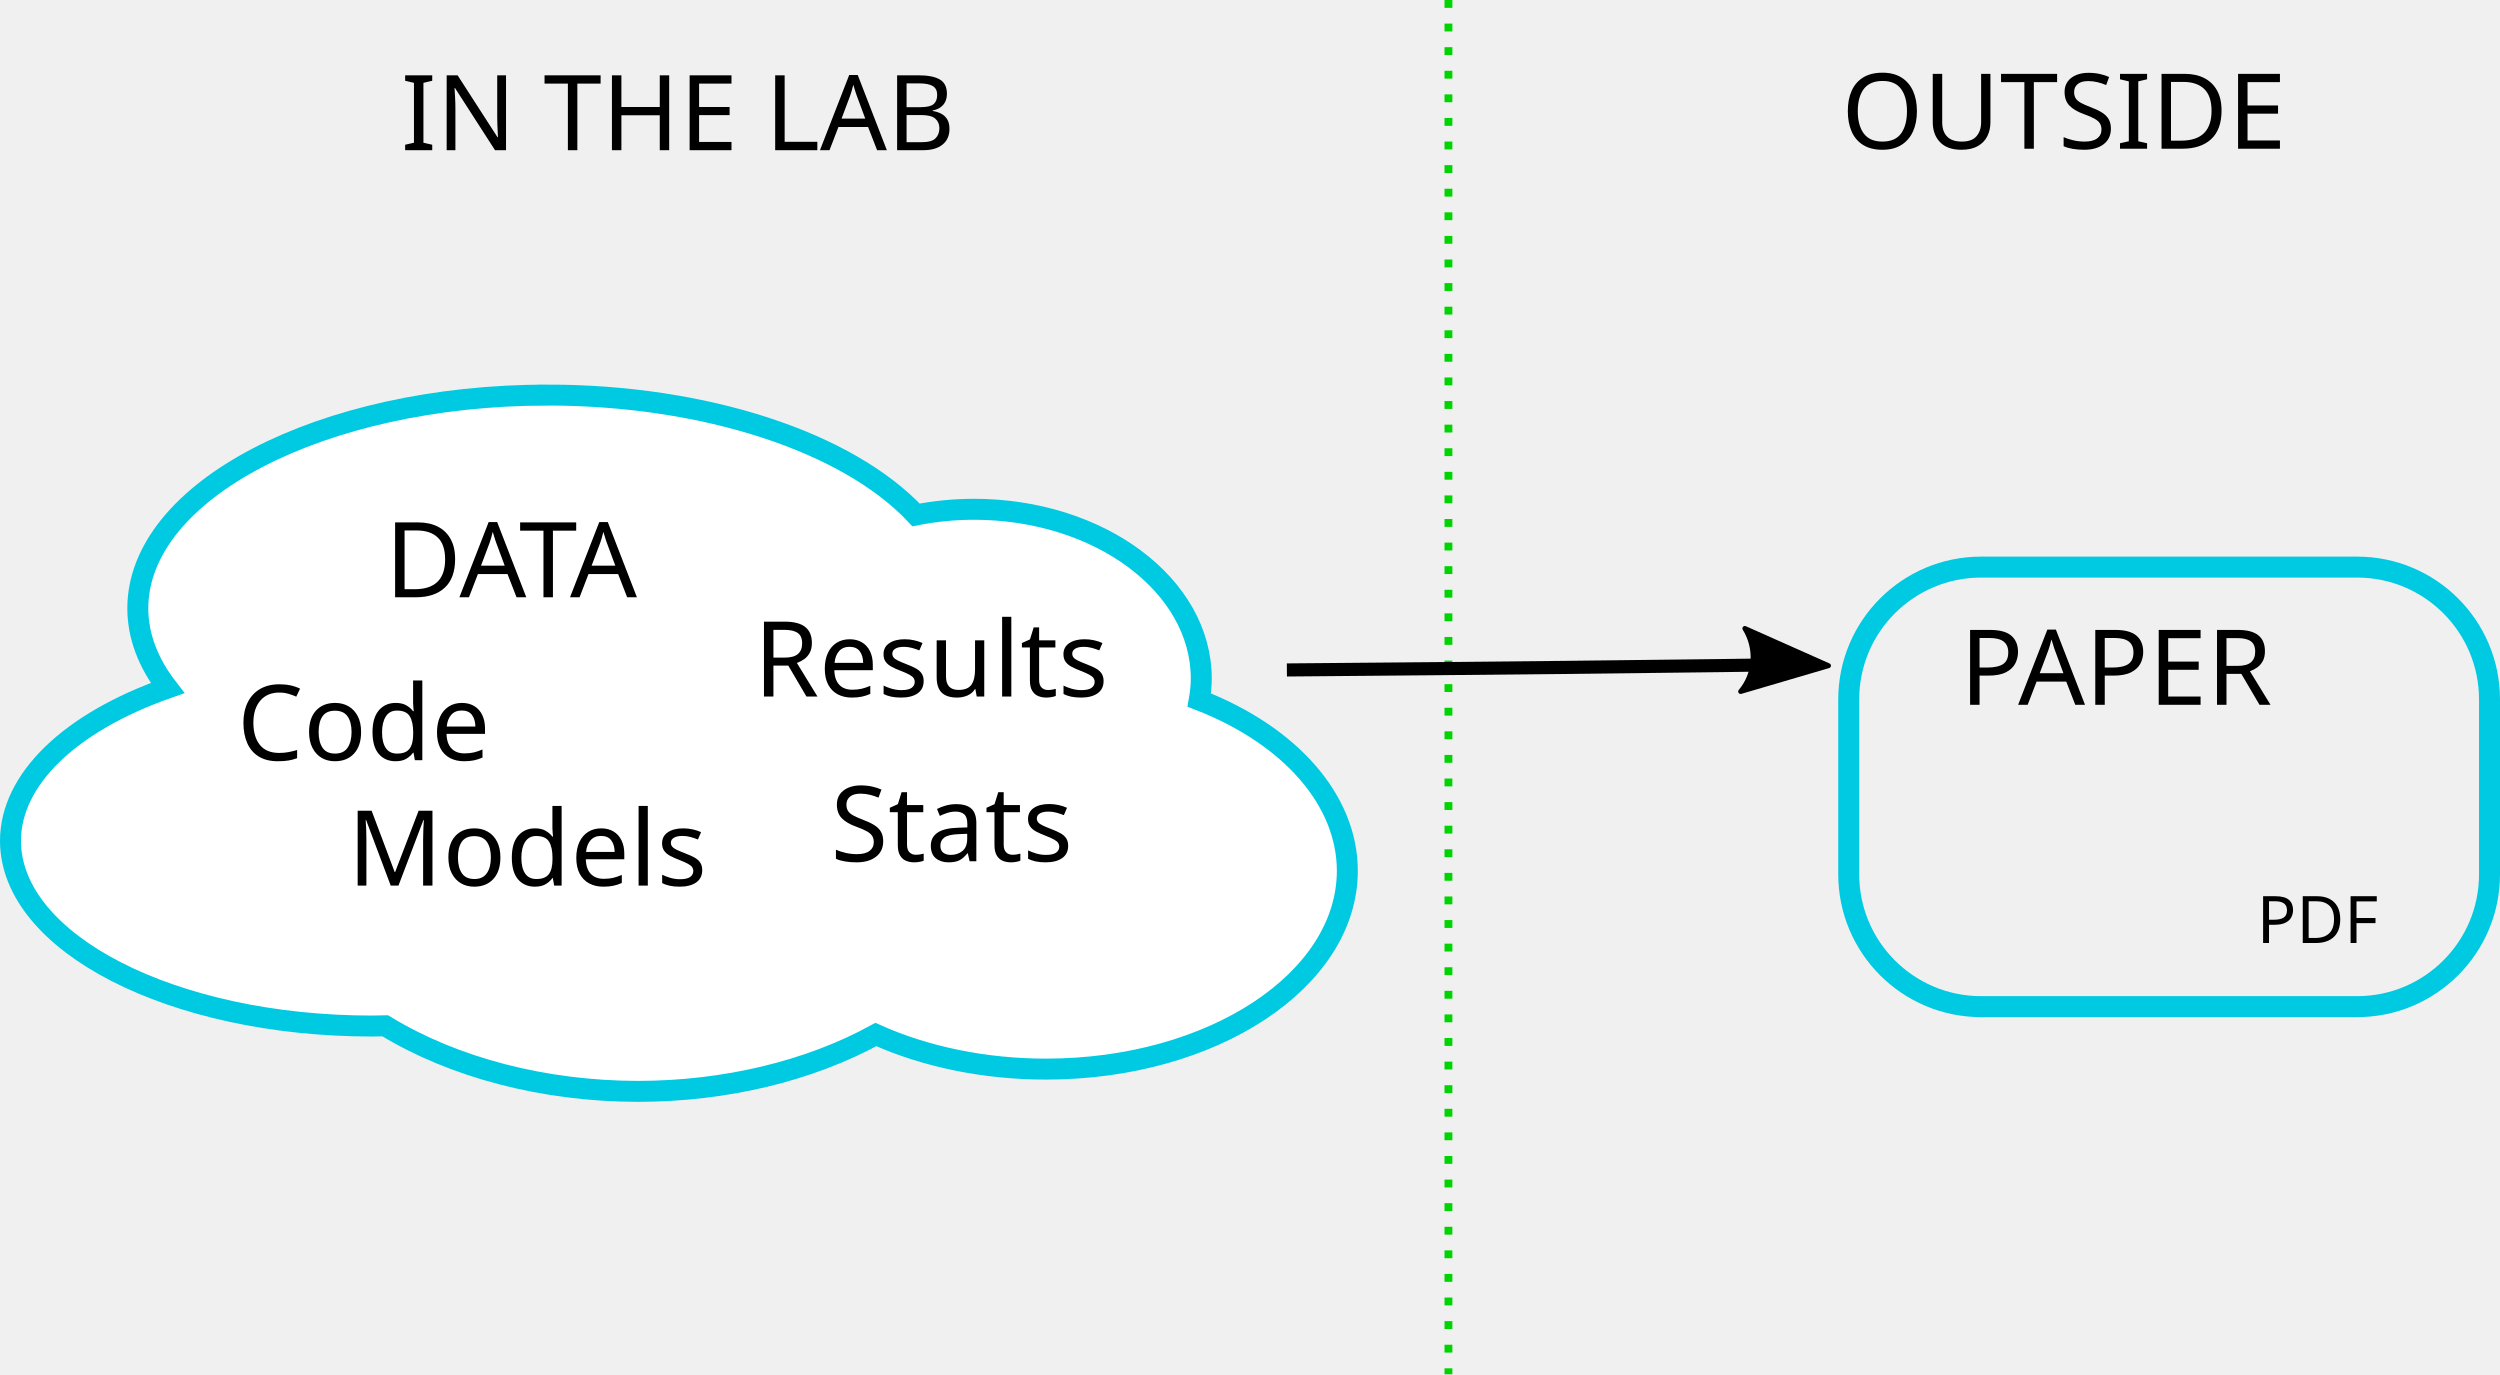
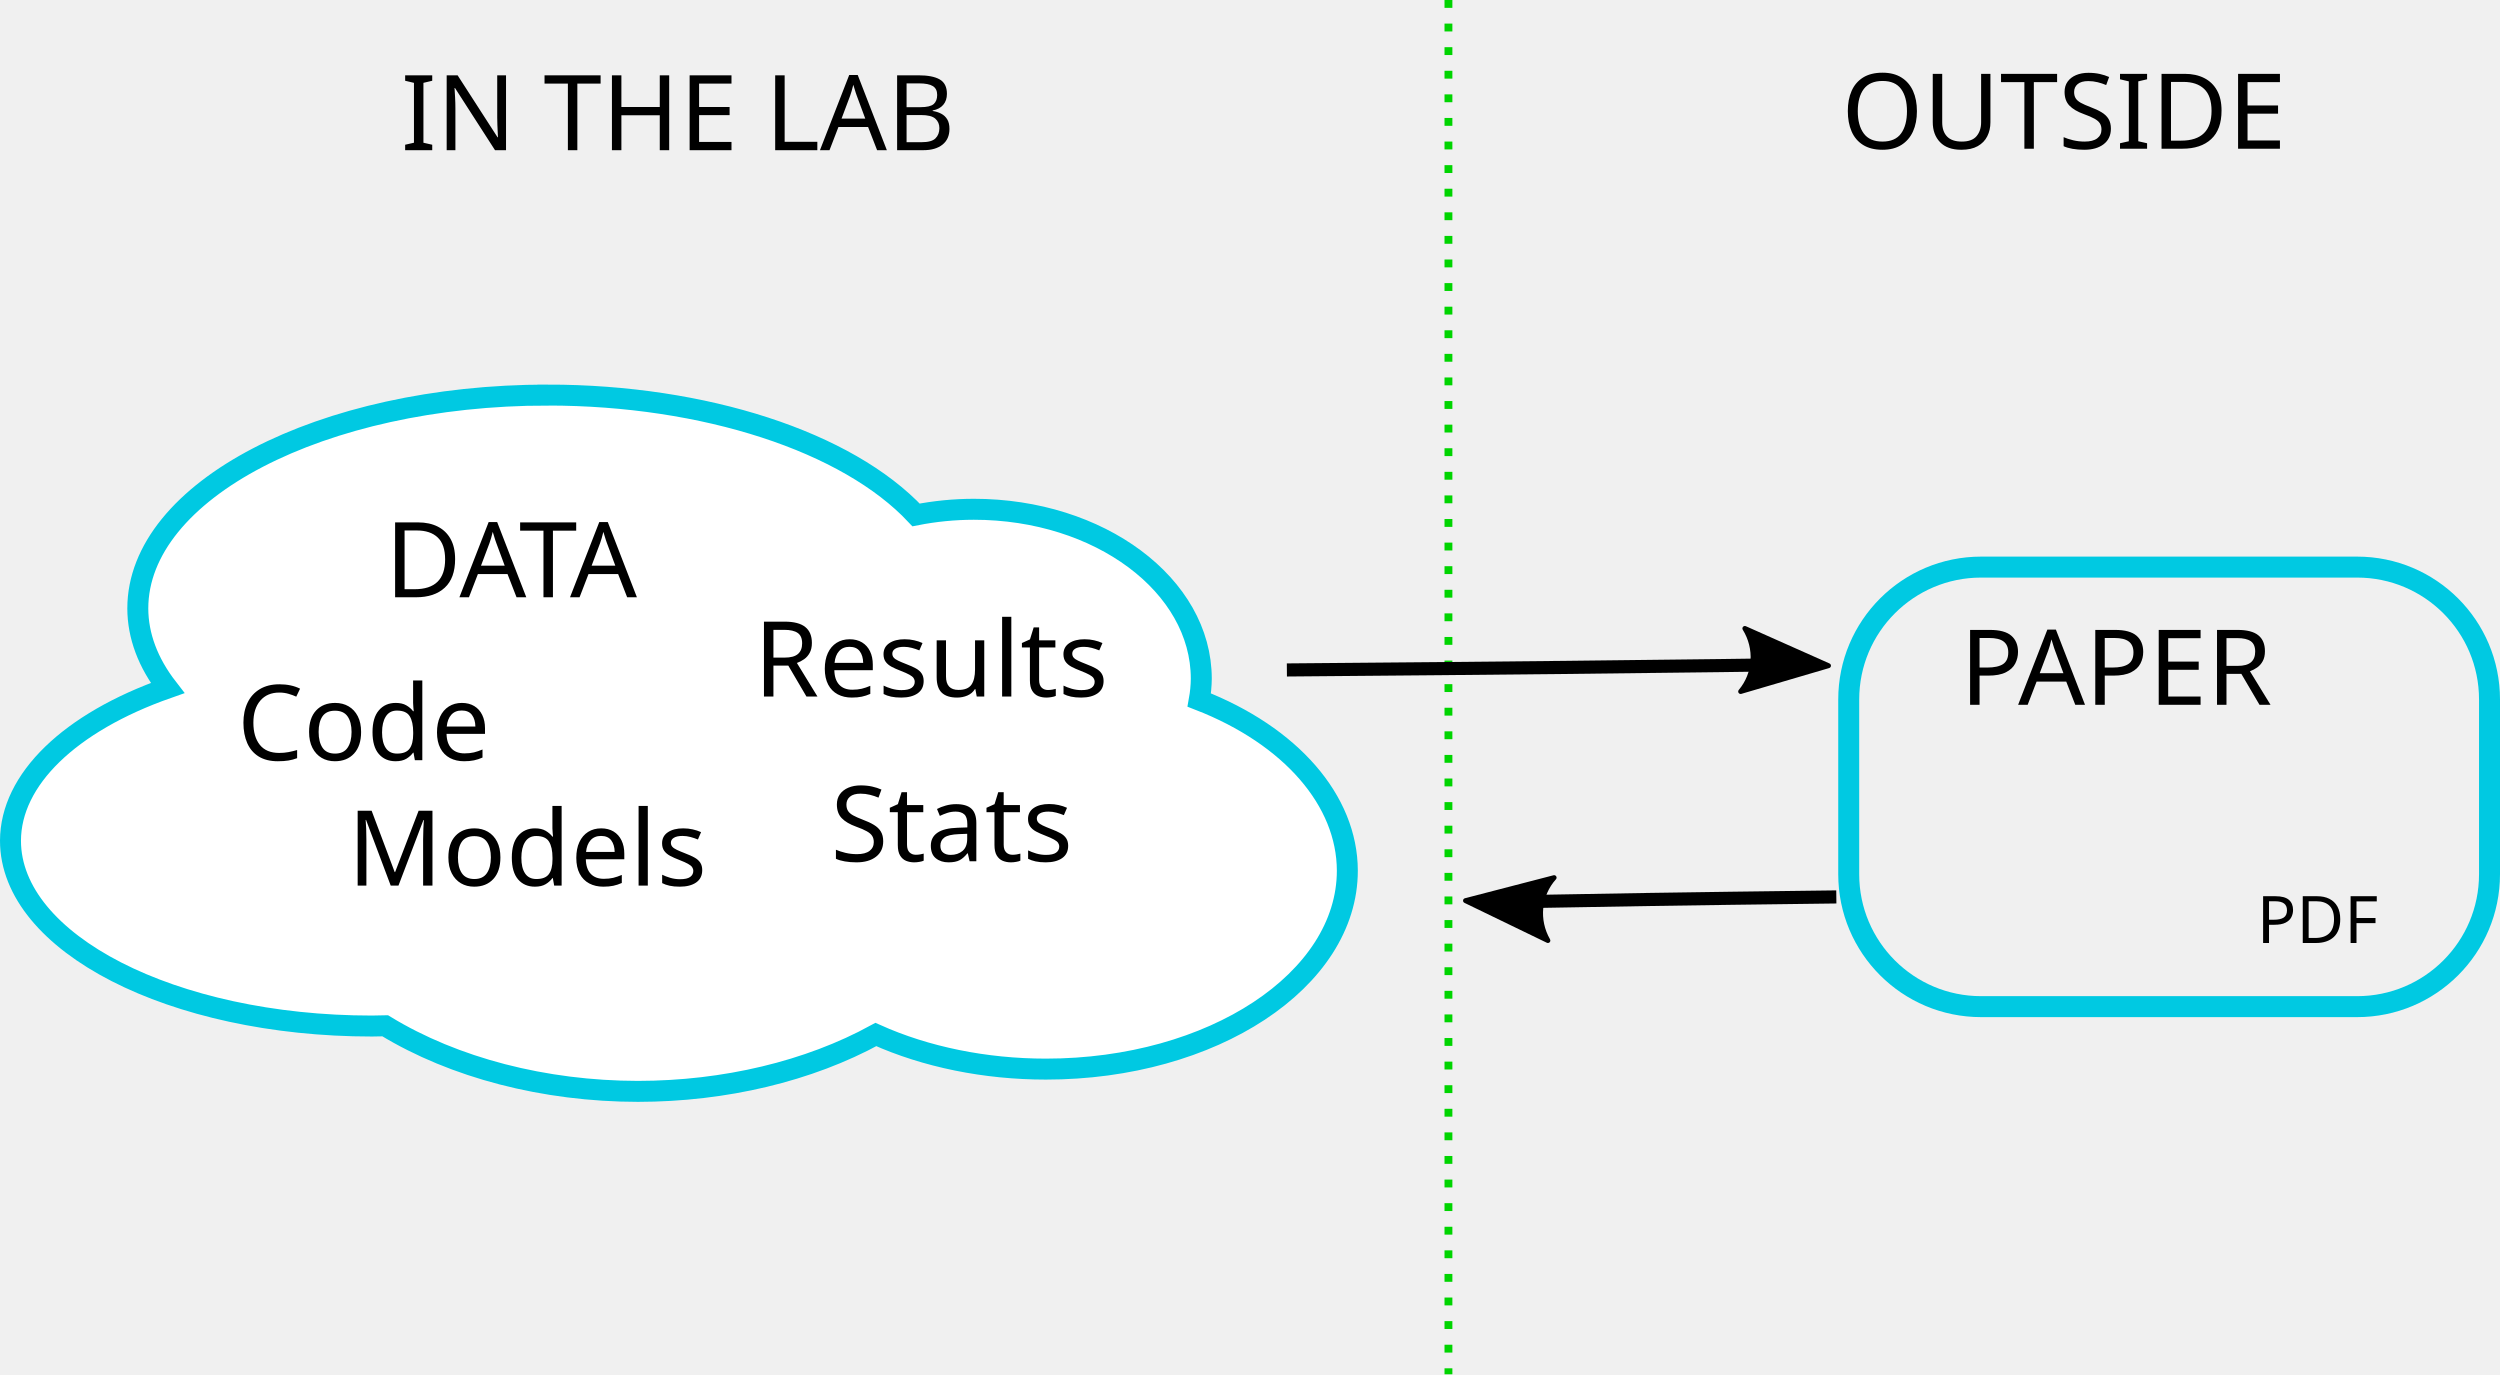
- <svg xmlns="http://www.w3.org/2000/svg" width="269.164mm" height="147.965mm" viewBox="0 0 953.732 524.286" id="svg4275" version="1.1">
+ <svg xmlns="http://www.w3.org/2000/svg" version="1.1" id="svg4275" viewBox="0 0 953.732 524.286" height="147.965mm" width="269.164mm">
  <defs id="defs4277">
-     <marker orient="auto" refY="0.0" refX="0.0" id="marker4553" style="overflow:visible;">
-       <path id="path4300" d="M 0.0,0.0 L 5.0,-5.0 L -12.5,0.0 L 5.0,5.0 L 0.0,0.0 z " style="fill-rule:evenodd;stroke:#000000;stroke-width:1pt;stroke-opacity:1;fill:#000000;fill-opacity:1" transform="scale(0.8) rotate(180) translate(12.5,0)" />
+     <marker style="overflow:visible;" id="marker4553" refX="0.0" refY="0.0" orient="auto">
+       <path transform="scale(0.8) rotate(180) translate(12.5,0)" style="fill-rule:evenodd;stroke:#000000;stroke-width:1pt;stroke-opacity:1;fill:#000000;fill-opacity:1" d="M 0.0,0.0 L 5.0,-5.0 L -12.5,0.0 L 5.0,5.0 L 0.0,0.0 z " id="path4300" />
    </marker>
-     <marker orient="auto" refY="0.0" refX="0.0" id="Arrow2Mend" style="overflow:visible;">
-       <path id="path4941" style="fill-rule:evenodd;stroke-width:0.625;stroke-linejoin:round;" d="M 8.719,4.034 L -2.207,0.016 L 8.719,-4.002 C 6.973,-1.63 6.983,1.616 8.719,4.034 z " transform="scale(0.6) rotate(180) translate(0,0)" />
+     <marker style="overflow:visible;" id="Arrow2Mend" refX="0.0" refY="0.0" orient="auto">
+       <path transform="scale(0.6) rotate(180) translate(0,0)" d="M 8.719,4.034 L -2.207,0.016 L 8.719,-4.002 C 6.973,-1.63 6.983,1.616 8.719,4.034 z " style="fill-rule:evenodd;stroke-width:0.625;stroke-linejoin:round;" id="path4941" />
    </marker>
-     <marker style="overflow:visible;" id="marker5552" refX="0.0" refY="0.0" orient="auto">
-       <path transform="scale(0.6) rotate(180) translate(0,0)" d="M 8.719,4.034 L -2.207,0.016 L 8.719,-4.002 C 6.973,-1.63 6.983,1.616 8.719,4.034 z " style="fill-rule:evenodd;stroke-width:0.625;stroke-linejoin:round;stroke:#000000;stroke-opacity:1;fill:#000000;fill-opacity:1" id="path5554" />
+     <marker orient="auto" refY="0.0" refX="0.0" id="marker5552" style="overflow:visible;">
+       <path id="path5554" style="fill-rule:evenodd;stroke-width:0.625;stroke-linejoin:round;stroke:#000000;stroke-opacity:1;fill:#000000;fill-opacity:1" d="M 8.719,4.034 L -2.207,0.016 L 8.719,-4.002 C 6.973,-1.63 6.983,1.616 8.719,4.034 z " transform="scale(0.6) rotate(180) translate(0,0)" />
    </marker>
-     <marker style="overflow:visible;" id="marker5494" refX="0.0" refY="0.0" orient="auto">
-       <path transform="scale(0.6) rotate(180) translate(0,0)" d="M 8.719,4.034 L -2.207,0.016 L 8.719,-4.002 C 6.973,-1.63 6.983,1.616 8.719,4.034 z " style="fill-rule:evenodd;stroke-width:0.625;stroke-linejoin:round;stroke:#000000;stroke-opacity:1;fill:#000000;fill-opacity:1" id="path5496" />
+     <marker orient="auto" refY="0.0" refX="0.0" id="marker5494" style="overflow:visible;">
+       <path id="path5496" style="fill-rule:evenodd;stroke-width:0.625;stroke-linejoin:round;stroke:#000000;stroke-opacity:1;fill:#000000;fill-opacity:1" d="M 8.719,4.034 L -2.207,0.016 L 8.719,-4.002 C 6.973,-1.63 6.983,1.616 8.719,4.034 z " transform="scale(0.6) rotate(180) translate(0,0)" />
    </marker>
-     <marker orient="auto" refY="0" refX="0" id="Arrow1Mend" style="overflow:visible">
-       <path id="path4923" d="M 0,0 5,-5 -12.5,0 5,5 0,0 Z" style="fill:#000000;fill-opacity:1;fill-rule:evenodd;stroke:#000000;stroke-width:1pt;stroke-opacity:1" transform="matrix(-0.4,0,0,-0.4,-4,0)" />
+     <marker style="overflow:visible" id="Arrow1Mend" refX="0" refY="0" orient="auto">
+       <path transform="matrix(-0.4,0,0,-0.4,-4,0)" style="fill:#000000;fill-opacity:1;fill-rule:evenodd;stroke:#000000;stroke-width:1pt;stroke-opacity:1" d="M 0,0 5,-5 -12.5,0 5,5 0,0 Z" id="path4923" />
    </marker>
-     <marker orient="auto" refY="0" refX="0" id="marker5286" style="overflow:visible">
-       <path id="path5288" d="M 0,0 5,-5 -12.5,0 5,5 0,0 Z" style="fill:#000000;fill-opacity:1;fill-rule:evenodd;stroke:#000000;stroke-width:1pt;stroke-opacity:1" transform="matrix(-0.8,0,0,-0.8,-10,0)" />
+     <marker style="overflow:visible" id="marker5286" refX="0" refY="0" orient="auto">
+       <path transform="matrix(-0.8,0,0,-0.8,-10,0)" style="fill:#000000;fill-opacity:1;fill-rule:evenodd;stroke:#000000;stroke-width:1pt;stroke-opacity:1" d="M 0,0 5,-5 -12.5,0 5,5 0,0 Z" id="path5288" />
    </marker>
-     <marker orient="auto" refY="0" refX="0" id="Arrow1Mstart" style="overflow:visible">
-       <path id="path4920" d="M 0,0 5,-5 -12.5,0 5,5 0,0 Z" style="fill:#000000;fill-opacity:1;fill-rule:evenodd;stroke:#000000;stroke-width:1pt;stroke-opacity:1" transform="matrix(0.4,0,0,0.4,4,0)" />
+     <marker style="overflow:visible" id="Arrow1Mstart" refX="0" refY="0" orient="auto">
+       <path transform="matrix(0.4,0,0,0.4,4,0)" style="fill:#000000;fill-opacity:1;fill-rule:evenodd;stroke:#000000;stroke-width:1pt;stroke-opacity:1" d="M 0,0 5,-5 -12.5,0 5,5 0,0 Z" id="path4920" />
    </marker>
-     <marker orient="auto" refY="0" refX="0" id="Arrow1Lend" style="overflow:visible">
-       <path id="path4917" d="M 0,0 5,-5 -12.5,0 5,5 0,0 Z" style="fill:#000000;fill-opacity:1;fill-rule:evenodd;stroke:#000000;stroke-width:1pt;stroke-opacity:1" transform="matrix(-0.8,0,0,-0.8,-10,0)" />
+     <marker style="overflow:visible" id="Arrow1Lend" refX="0" refY="0" orient="auto">
+       <path transform="matrix(-0.8,0,0,-0.8,-10,0)" style="fill:#000000;fill-opacity:1;fill-rule:evenodd;stroke:#000000;stroke-width:1pt;stroke-opacity:1" d="M 0,0 5,-5 -12.5,0 5,5 0,0 Z" id="path4917" />
+     </marker>
+     <marker style="overflow:visible" id="marker5552-3" refX="0" refY="0" orient="auto">
+       <path transform="scale(-0.6)" d="M 8.719,4.034 -2.207,0.016 8.719,-4.002 c -1.745,2.372 -1.735,5.617 -6e-7,8.035 z" style="fill:#000000;fill-opacity:1;fill-rule:evenodd;stroke:#000000;stroke-width:0.625;stroke-linejoin:round;stroke-opacity:1" id="path5554-6" />
    </marker>
  </defs>
-   <g id="layer1" transform="translate(-28.85742,-130.9336)">
-     <path style="color:#000000;clip-rule:nonzero;display:inline;overflow:visible;visibility:visible;opacity:1;isolation:auto;mix-blend-mode:normal;color-interpolation:sRGB;color-interpolation-filters:linearRGB;solid-color:#000000;solid-opacity:1;fill:#ffffff;fill-opacity:1;fill-rule:nonzero;stroke:#00c9e2;stroke-width:8;stroke-linecap:butt;stroke-linejoin:miter;stroke-miterlimit:4;stroke-dasharray:none;stroke-dashoffset:0;stroke-opacity:1;color-rendering:auto;image-rendering:auto;shape-rendering:auto;text-rendering:auto;enable-background:accumulate" d="m 237.857,281.648 a 156.429,81.429 0 0 0 -156.43,81.428 156.429,81.429 0 0 0 11.346,30.336 137.857,70.714 0 0 0 -59.916,58.236 137.857,70.714 0 0 0 137.857,70.713 137.857,70.714 0 0 0 5.098,-0.092 142.937,94.954 0 0 0 96.424,25.016 142.937,94.954 0 0 0 90.762,-21.689 115,75.714 0 0 0 64.859,13.195 115,75.714 0 0 0 115,-75.715 115,75.714 0 0 0 -56.488,-65.082 86.786,64.643 0 0 0 0.773,-8.133 86.786,64.643 0 0 0 -86.785,-64.643 86.786,64.643 0 0 0 -22.027,2.156 156.429,81.429 0 0 0 -140.473,-45.727 z" id="path4283" />
-     <text xml:space="preserve" style="font-style:normal;font-weight:normal;font-size:40px;line-height:125%;font-family:sans-serif;letter-spacing:0px;word-spacing:0px;fill:#000000;fill-opacity:1;stroke:none;stroke-width:1px;stroke-linecap:butt;stroke-linejoin:miter;stroke-opacity:1" x="175.714" y="358.791" id="text4848">
-       <tspan id="tspan4850" x="175.714" y="358.791">DATA</tspan>
+   <g transform="translate(-28.85742,-130.9336)" id="layer1">
+     <path id="path4283" d="m 237.857,281.648 a 156.429,81.429 0 0 0 -156.43,81.428 156.429,81.429 0 0 0 11.346,30.336 137.857,70.714 0 0 0 -59.916,58.236 137.857,70.714 0 0 0 137.857,70.713 137.857,70.714 0 0 0 5.098,-0.092 142.937,94.954 0 0 0 96.424,25.016 142.937,94.954 0 0 0 90.762,-21.689 115,75.714 0 0 0 64.859,13.195 115,75.714 0 0 0 115,-75.715 115,75.714 0 0 0 -56.488,-65.082 86.786,64.643 0 0 0 0.773,-8.133 86.786,64.643 0 0 0 -86.785,-64.643 86.786,64.643 0 0 0 -22.027,2.156 156.429,81.429 0 0 0 -140.473,-45.727 z" style="color:#000000;clip-rule:nonzero;display:inline;overflow:visible;visibility:visible;opacity:1;isolation:auto;mix-blend-mode:normal;color-interpolation:sRGB;color-interpolation-filters:linearRGB;solid-color:#000000;solid-opacity:1;fill:#ffffff;fill-opacity:1;fill-rule:nonzero;stroke:#00c9e2;stroke-width:8;stroke-linecap:butt;stroke-linejoin:miter;stroke-miterlimit:4;stroke-dasharray:none;stroke-dashoffset:0;stroke-opacity:1;color-rendering:auto;image-rendering:auto;shape-rendering:auto;text-rendering:auto;enable-background:accumulate" />
+     <text id="text4848" y="358.791" x="175.714" style="font-style:normal;font-weight:normal;line-height:0%;font-family:sans-serif;letter-spacing:0px;word-spacing:0px;fill:#000000;fill-opacity:1;stroke:none;stroke-width:1px;stroke-linecap:butt;stroke-linejoin:miter;stroke-opacity:1" xml:space="preserve">
+       <tspan style="font-size:40px;line-height:1.25" y="358.791" x="175.714" id="tspan4850">DATA</tspan>
    </text>
-     <text xml:space="preserve" style="font-style:normal;font-weight:normal;font-size:40px;line-height:125%;font-family:sans-serif;letter-spacing:0px;word-spacing:0px;fill:#000000;fill-opacity:1;stroke:none;stroke-width:1px;stroke-linecap:butt;stroke-linejoin:miter;stroke-opacity:1" x="119.286" y="420.934" id="text4852">
-       <tspan id="tspan4854" x="119.286" y="420.934">Code</tspan>
+     <text id="text4852" y="420.934" x="119.286" style="font-style:normal;font-weight:normal;line-height:0%;font-family:sans-serif;letter-spacing:0px;word-spacing:0px;fill:#000000;fill-opacity:1;stroke:none;stroke-width:1px;stroke-linecap:butt;stroke-linejoin:miter;stroke-opacity:1" xml:space="preserve">
+       <tspan style="font-size:40px;line-height:1.25" y="420.934" x="119.286" id="tspan4854">Code</tspan>
    </text>
-     <text xml:space="preserve" style="font-style:normal;font-weight:normal;font-size:40px;line-height:125%;font-family:sans-serif;letter-spacing:0px;word-spacing:0px;fill:#000000;fill-opacity:1;stroke:none;stroke-width:1px;stroke-linecap:butt;stroke-linejoin:miter;stroke-opacity:1" x="161.429" y="468.791" id="text4856">
-       <tspan id="tspan4858" x="161.429" y="468.791">Models</tspan>
+     <text id="text4856" y="468.791" x="161.429" style="font-style:normal;font-weight:normal;line-height:0%;font-family:sans-serif;letter-spacing:0px;word-spacing:0px;fill:#000000;fill-opacity:1;stroke:none;stroke-width:1px;stroke-linecap:butt;stroke-linejoin:miter;stroke-opacity:1" xml:space="preserve">
+       <tspan style="font-size:40px;line-height:1.25" y="468.791" x="161.429" id="tspan4858">Models</tspan>
    </text>
-     <text xml:space="preserve" style="font-style:normal;font-weight:normal;font-size:40px;line-height:125%;font-family:sans-serif;letter-spacing:0px;word-spacing:0px;fill:#000000;fill-opacity:1;stroke:none;stroke-width:1px;stroke-linecap:butt;stroke-linejoin:miter;stroke-opacity:1" x="316.429" y="396.648" id="text4860">
-       <tspan id="tspan4862" x="316.429" y="396.648">Results</tspan>
+     <text id="text4860" y="396.648" x="316.429" style="font-style:normal;font-weight:normal;line-height:0%;font-family:sans-serif;letter-spacing:0px;word-spacing:0px;fill:#000000;fill-opacity:1;stroke:none;stroke-width:1px;stroke-linecap:butt;stroke-linejoin:miter;stroke-opacity:1" xml:space="preserve">
+       <tspan style="font-size:40px;line-height:1.25" y="396.648" x="316.429" id="tspan4862">Results</tspan>
    </text>
-     <text xml:space="preserve" style="font-style:normal;font-weight:normal;font-size:40px;line-height:125%;font-family:sans-serif;letter-spacing:0px;word-spacing:0px;fill:#000000;fill-opacity:1;stroke:none;stroke-width:1px;stroke-linecap:butt;stroke-linejoin:miter;stroke-opacity:1" x="345.714" y="459.505" id="text4864">
-       <tspan id="tspan4866" x="345.714" y="459.505">Stats</tspan>
+     <text id="text4864" y="459.505" x="345.714" style="font-style:normal;font-weight:normal;line-height:0%;font-family:sans-serif;letter-spacing:0px;word-spacing:0px;fill:#000000;fill-opacity:1;stroke:none;stroke-width:1px;stroke-linecap:butt;stroke-linejoin:miter;stroke-opacity:1" xml:space="preserve">
+       <tspan style="font-size:40px;line-height:1.25" y="459.505" x="345.714" id="tspan4866">Stats</tspan>
    </text>
-     <g id="g4901" transform="translate(124,0)">
-       <rect rx="50.508" y="347.276" x="610.132" height="167.685" width="244.457" id="rect4891" style="fill:none;fill-opacity:1;stroke:#00c9e2;stroke-width:8;stroke-miterlimit:4;stroke-dasharray:none;stroke-opacity:1" />
-       <text id="text4893" y="399.804" x="652.559" style="font-style:normal;font-weight:normal;font-size:40px;line-height:125%;font-family:sans-serif;letter-spacing:0px;word-spacing:0px;fill:#000000;fill-opacity:1;stroke:none;stroke-width:1px;stroke-linecap:butt;stroke-linejoin:miter;stroke-opacity:1" xml:space="preserve">
-         <tspan y="399.804" x="652.559" id="tspan4895">PAPER</tspan>
+     <g transform="translate(124,0)" id="g4901">
+       <rect style="fill:none;fill-opacity:1;stroke:#00c9e2;stroke-width:8;stroke-miterlimit:4;stroke-dasharray:none;stroke-opacity:1" id="rect4891" width="244.457" height="167.685" x="610.132" y="347.276" rx="50.508" />
+       <text xml:space="preserve" style="font-style:normal;font-weight:normal;line-height:0%;font-family:sans-serif;letter-spacing:0px;word-spacing:0px;fill:#000000;fill-opacity:1;stroke:none;stroke-width:1px;stroke-linecap:butt;stroke-linejoin:miter;stroke-opacity:1" x="652.559" y="399.804" id="text4893">
+         <tspan style="font-size:40px;line-height:1.25" id="tspan4895" x="652.559" y="399.804">PAPER</tspan>
      </text>
-       <text id="text4897" y="490.677" x="765.797" style="font-style:normal;font-variant:normal;font-weight:normal;font-stretch:normal;font-size:25px;line-height:125%;font-family:sans-serif;-inkscape-font-specification:'sans-serif, Normal';text-align:start;letter-spacing:0px;word-spacing:0px;writing-mode:lr-tb;text-anchor:start;fill:#000000;fill-opacity:1;stroke:none;stroke-width:1px;stroke-linecap:butt;stroke-linejoin:miter;stroke-opacity:1" xml:space="preserve">
-         <tspan y="490.677" x="765.797" id="tspan4899">PDF</tspan>
+       <text xml:space="preserve" style="font-style:normal;font-variant:normal;font-weight:normal;font-stretch:normal;line-height:0%;font-family:sans-serif;-inkscape-font-specification:'sans-serif, Normal';text-align:start;letter-spacing:0px;word-spacing:0px;writing-mode:lr-tb;text-anchor:start;fill:#000000;fill-opacity:1;stroke:none;stroke-width:1px;stroke-linecap:butt;stroke-linejoin:miter;stroke-opacity:1" x="765.797" y="490.677" id="text4897">
+         <tspan style="font-size:25px;line-height:1.25" id="tspan4899" x="765.797" y="490.677">PDF</tspan>
      </text>
    </g>
-     <path style="fill:none;fill-rule:evenodd;stroke:#00d400;stroke-width:3;stroke-linecap:butt;stroke-linejoin:miter;stroke-miterlimit:4;stroke-dasharray:3, 6;stroke-dashoffset:0;stroke-opacity:1" d="m 581.429,130.934 0,524.286" id="path5374" />
-     <text xml:space="preserve" style="font-style:normal;font-weight:normal;font-size:40px;line-height:125%;font-family:sans-serif;letter-spacing:0px;word-spacing:0px;fill:#000000;fill-opacity:1;stroke:none;stroke-width:1px;stroke-linecap:butt;stroke-linejoin:miter;stroke-opacity:1" x="181.827" y="188.228" id="text5376">
-       <tspan id="tspan5378" x="181.827" y="188.228">IN THE LAB</tspan>
+     <path id="path5374" d="m 581.429,130.934 0,524.286" style="fill:none;fill-rule:evenodd;stroke:#00d400;stroke-width:3;stroke-linecap:butt;stroke-linejoin:miter;stroke-miterlimit:4;stroke-dasharray:3, 6;stroke-dashoffset:0;stroke-opacity:1" />
+     <text id="text5376" y="188.228" x="181.827" style="font-style:normal;font-weight:normal;line-height:0%;font-family:sans-serif;letter-spacing:0px;word-spacing:0px;fill:#000000;fill-opacity:1;stroke:none;stroke-width:1px;stroke-linecap:butt;stroke-linejoin:miter;stroke-opacity:1" xml:space="preserve">
+       <tspan style="font-size:40px;line-height:1.25" y="188.228" x="181.827" id="tspan5378">IN THE LAB</tspan>
    </text>
-     <text xml:space="preserve" style="font-style:normal;font-weight:normal;font-size:40px;line-height:125%;font-family:sans-serif;letter-spacing:0px;word-spacing:0px;fill:#000000;fill-opacity:1;stroke:none;stroke-width:1px;stroke-linecap:butt;stroke-linejoin:miter;stroke-opacity:1" x="731.35" y="187.661" id="text5380">
-       <tspan id="tspan5382" x="731.35" y="187.661">OUTSIDE</tspan>
+     <text id="text5380" y="187.661" x="731.35" style="font-style:normal;font-weight:normal;line-height:0%;font-family:sans-serif;letter-spacing:0px;word-spacing:0px;fill:#000000;fill-opacity:1;stroke:none;stroke-width:1px;stroke-linecap:butt;stroke-linejoin:miter;stroke-opacity:1" xml:space="preserve">
+       <tspan style="font-size:40px;line-height:1.25" y="187.661" x="731.35" id="tspan5382">OUTSIDE</tspan>
    </text>
-     <path style="fill:none;fill-rule:evenodd;stroke:#000000;stroke-width:5;stroke-linecap:butt;stroke-linejoin:miter;stroke-miterlimit:4;stroke-dasharray:none;stroke-opacity:1;marker-end:url(#marker5552)" d="m 519.792,386.519 c 178.162,-1.457 195.795,-2.301 200.01,-2.02" id="path5486" />
+     <path id="path5486" d="m 519.792,386.519 c 178.162,-1.457 195.795,-2.301 200.01,-2.02" style="fill:none;fill-rule:evenodd;stroke:#000000;stroke-width:5;stroke-linecap:butt;stroke-linejoin:miter;stroke-miterlimit:4;stroke-dasharray:none;stroke-opacity:1;marker-end:url(#marker5552)" />
+     <path style="fill:none;fill-rule:evenodd;stroke:#000000;stroke-width:5;stroke-linecap:butt;stroke-linejoin:miter;stroke-miterlimit:4;stroke-dasharray:none;stroke-opacity:1;marker-end:url(#marker5552-3)" d="m 729.404,473.104 c -120.138,1.457 -132.028,2.301 -134.871,2.02" id="path5486-7" />
  </g>
</svg>
